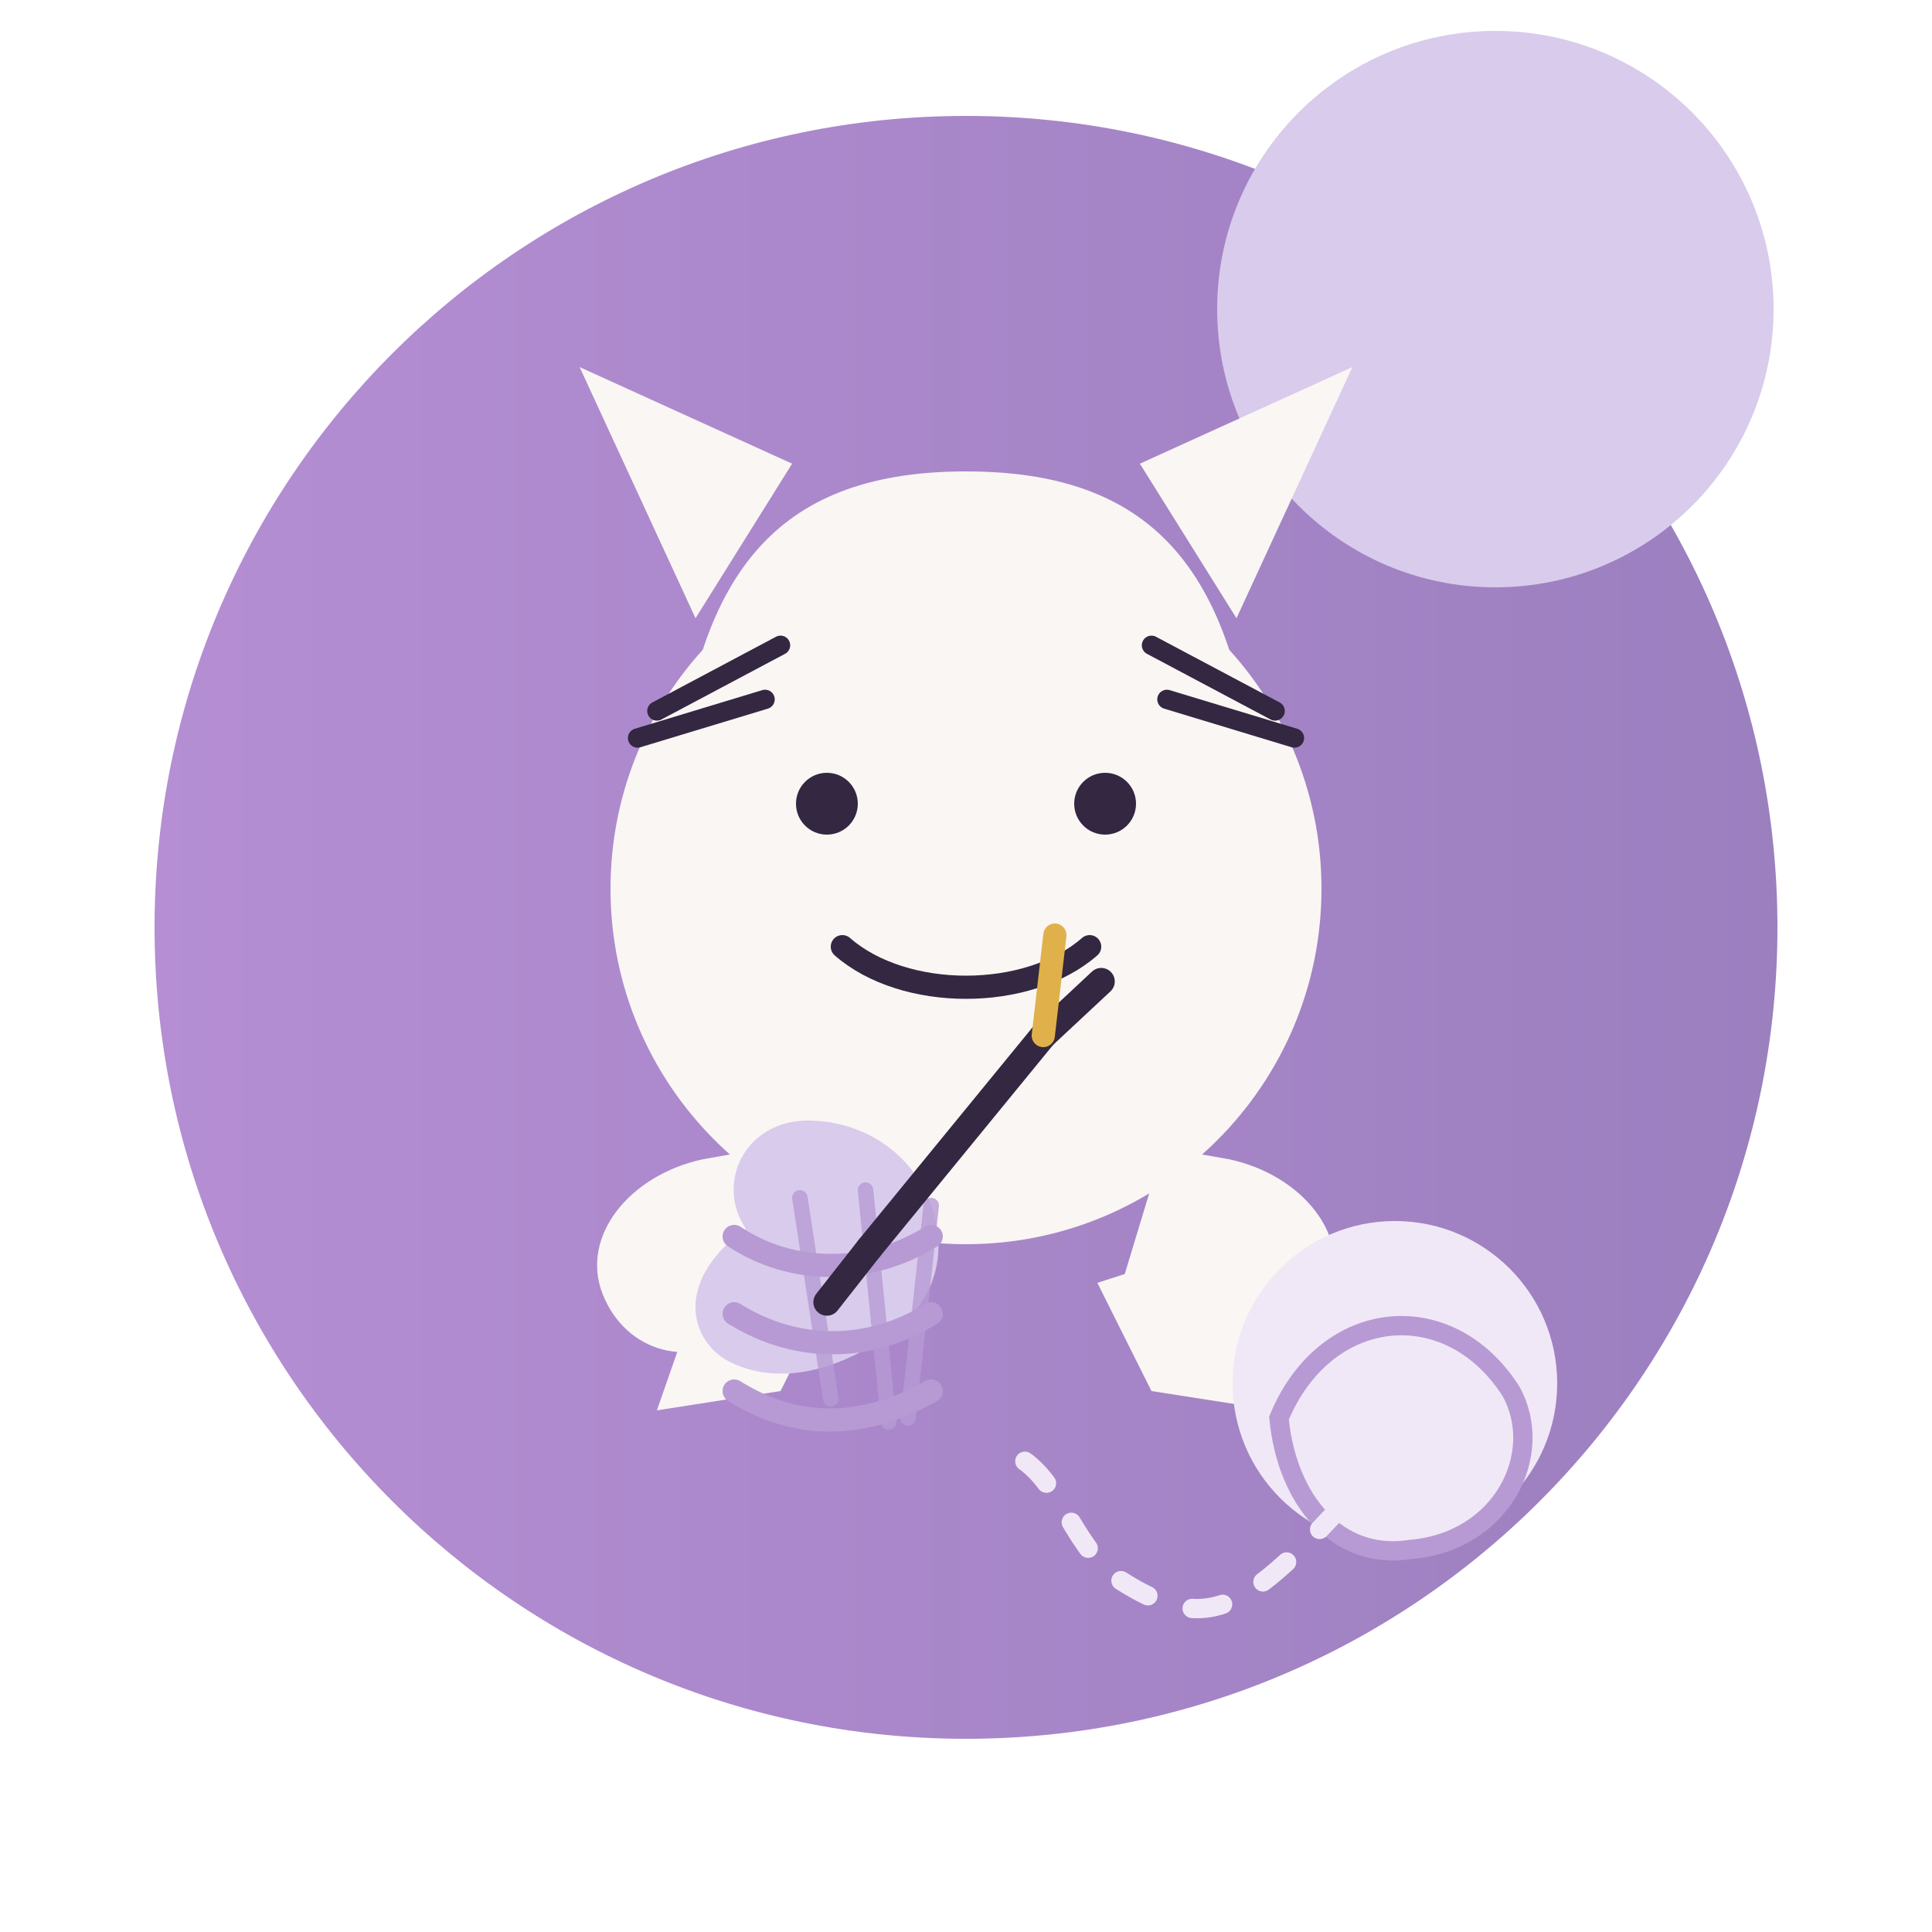
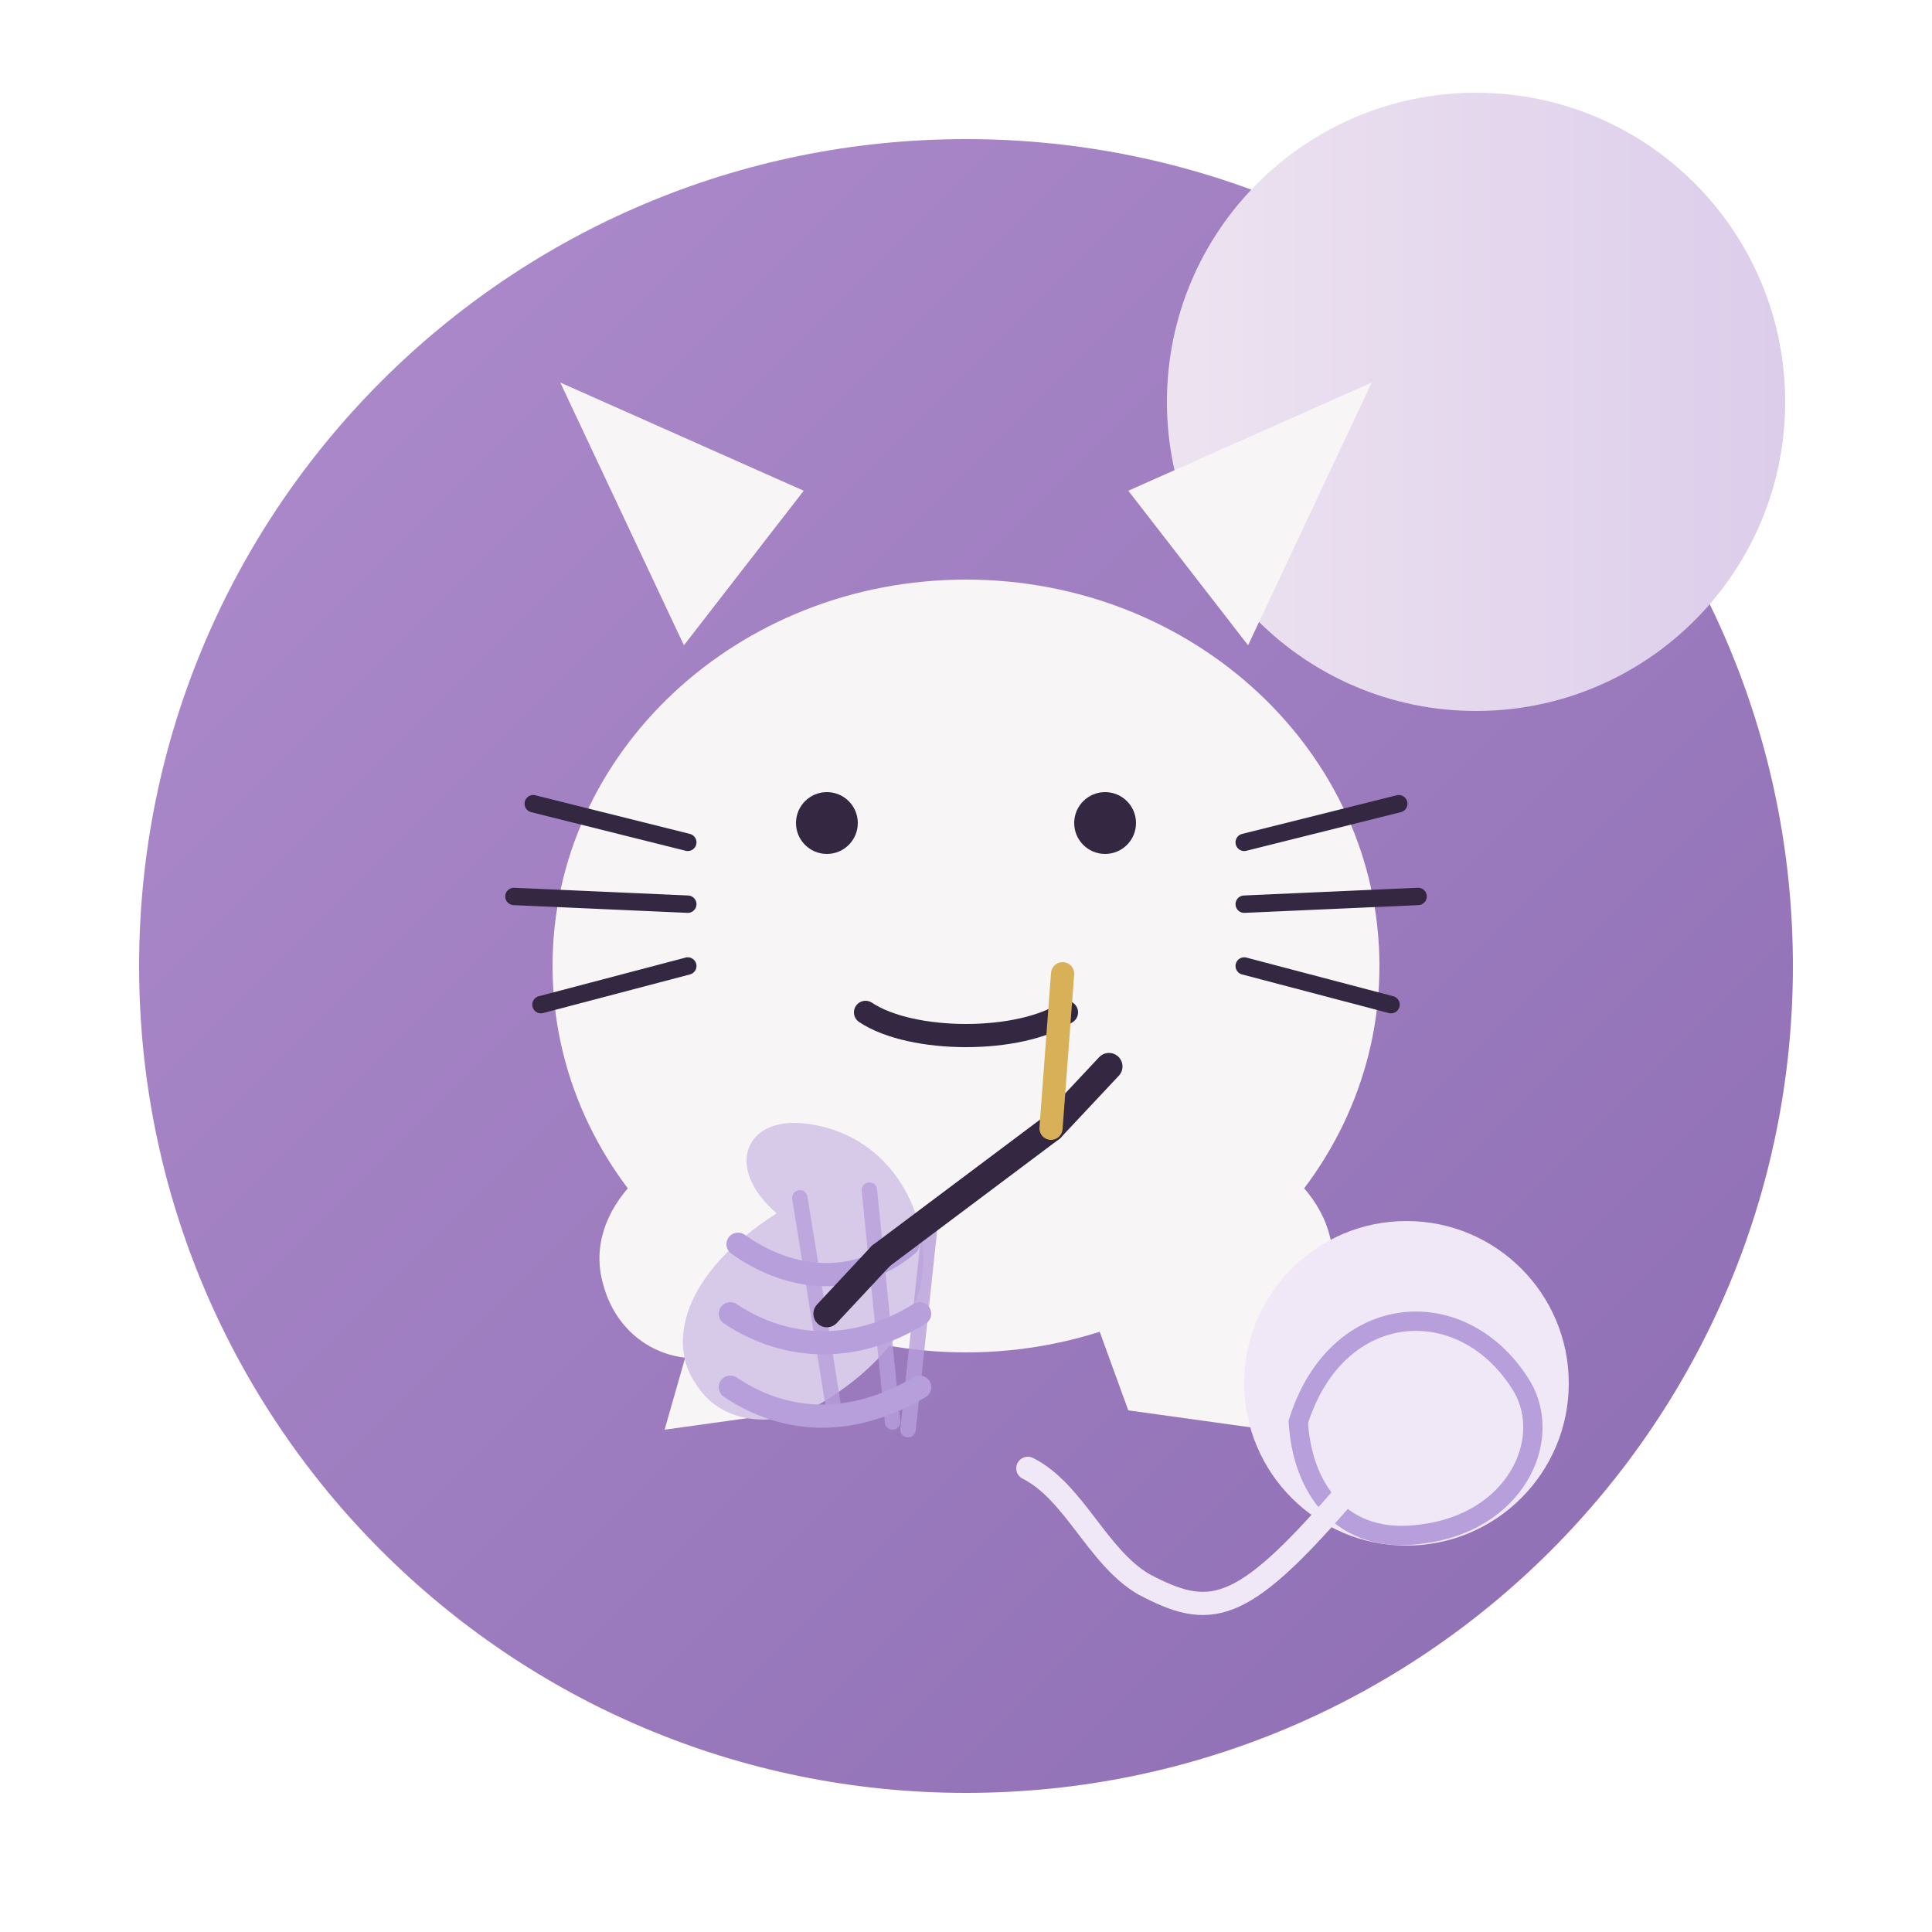
<svg xmlns="http://www.w3.org/2000/svg" viewBox="0 0 500 500" role="img" aria-labelledby="title desc">
-   <style>
-     .orelha { animation: orelha 4s ease-in-out infinite; transform-origin: center; }
-     .agulha { animation: agulha 1.1s ease-in-out infinite alternate; transform-origin: 50% 50%; }
-     .mao { animation: mao 1.1s ease-in-out infinite alternate; transform-origin: center; }
-     .novelo { animation: novelo 2.8s ease-in-out infinite; transform-origin: center; }
-     .linha { stroke-dasharray: 8 12; animation: linha 1.9s linear infinite; }
-     .pata { animation: pata 1.1s ease-in-out infinite alternate; transform-origin: center; }
-     @keyframes orelha { 0%,100% { transform: translateY(0); } 50% { transform: translateY(-3px); } }
-     @keyframes agulha { 0% { transform: rotate(-14deg) translate(-2px, 2px); } 100% { transform: rotate(18deg) translate(3px, -2px); } }
-     @keyframes mao { 0% { transform: translateY(0); } 100% { transform: translateY(-3px); } }
-     @keyframes novelo { 0%,100% { transform: rotate(0deg) translateY(0); } 50% { transform: rotate(8deg) translateY(-2px); } }
-     @keyframes linha { to { stroke-dashoffset: -40; } }
-     @keyframes pata { 0% { transform: translateX(0); } 100% { transform: translateX(2px); } }
-     @media (prefers-reduced-motion: reduce) {
-       .orelha, .agulha, .mao, .novelo, .linha, .pata { animation: none; }
-     }
-   </style>
  <defs>
-     <linearGradient id="bgGrad" x1="0" x2="1">
-       <stop offset="0%" stop-color="#B58ED3" />
-       <stop offset="100%" stop-color="#9B7FBF" />
+     <linearGradient id="gradRoxo" x1="0" x2="1" y1="0" y2="1">
+       <stop offset="0%" stop-color="#AE8CCC" />
+       <stop offset="100%" stop-color="#8D6DB3" />
+     </linearGradient>
+     <linearGradient id="gradClaro" x1="0" x2="1">
+       <stop offset="0%" stop-color="#EDE3F0" />
+       <stop offset="100%" stop-color="#DCCDEB" />
    </linearGradient>
  </defs>
-   <circle cx="250" cy="240" r="210" fill="url(#bgGrad)" />
-   <circle cx="387" cy="80" r="72" fill="#D9CBEC" />
-   <g class="orelha">
-     <path d="M180 160 L150 95 L205 120 Z" fill="#F9F6F4" />
-     <path d="M320 160 L350 95 L295 120 Z" fill="#F9F6F4" />
-   </g>
+   <circle cx="250" cy="250" r="214" fill="url(#gradRoxo)" />
+   <circle cx="382" cy="104" r="80" fill="url(#gradClaro)" />
  <g>
-     <circle cx="250" cy="230" r="92" fill="#F9F6F4" />
-     <path d="M175 205 C180 146 203 122 250 122 C297 122 320 146 325 205 L325 250 C325 276 301 298 250 298 C199 298 175 276 175 250 Z" fill="#F9F6F4" />
-     <circle cx="214" cy="208" r="8" fill="#332741" />
-     <circle cx="286" cy="208" r="8" fill="#332741" />
-     <path d="M218 245 C234 259 266 259 282 245" fill="none" stroke="#332741" stroke-width="6" stroke-linecap="round" />
-     <g fill="none" stroke="#332741" stroke-width="5" stroke-linecap="round">
-       <path d="M202 167 L170 184" />
-       <path d="M198 181 L165 191" />
-       <path d="M298 167 L330 184" />
-       <path d="M302 181 L335 191" />
+     <path d="M177 167 L145 99 L208 127 Z" fill="#F8F5F6" />
+     <path d="M323 167 L355 99 L292 127 Z" fill="#F8F5F6" />
+     <ellipse cx="250" cy="250" rx="107" ry="100" fill="#F8F5F6" />
+     <circle cx="214" cy="213" r="8" fill="#332741" />
+     <circle cx="286" cy="213" r="8" fill="#332741" />
+     <g fill="none" stroke="#332741" stroke-width="4.5" stroke-linecap="round">
+       <path d="M178 218 L138 208" />
+       <path d="M178 234 L133 232" />
+       <path d="M178 250 L140 260" />
+       <path d="M322 218 L362 208" />
+       <path d="M322 234 L367 232" />
+       <path d="M322 250 L360 260" />
+     </g>
+     <path d="M224 262 C236 270 264 270 276 262" fill="none" stroke="#332741" stroke-width="6" stroke-linecap="round" />
+     <path d="M200 290 C168 294 151 314 156 332 C160 348 176 356 192 349 L230 328 L222 287 Z" fill="#F8F5F6" />
+     <path d="M300 290 C332 294 349 314 344 332 C340 348 324 356 308 349 L270 328 L278 287 Z" fill="#F8F5F6" />
+     <path d="M184 328 L172 370 L208 365 L220 332 Z" fill="#F8F5F6" />
+     <path d="M316 328 L328 370 L292 365 L280 332 Z" fill="#F8F5F6" />
+     <g transform="translate(175 302)">
+       <path d="M26 12 C12 0 18 -14 35 -11 C54 -8 64 9 64 24 C64 39 52 53 36 62 C24 68 11 66 5 56 C-2 46 1 28 26 12 Z" fill="#D7C9E8" />
+       <g fill="none" stroke="#B69FDB" stroke-width="6" stroke-linecap="round">
+         <path d="M16 20 C30 30 47 31 60 20" />
+         <path d="M14 38 C29 48 47 48 63 38" />
+         <path d="M14 57 C29 67 46 67 63 57" />
+       </g>
+       <path d="M32 8 L41 64 M50 6 L56 66 M66 12 L60 68" fill="none" stroke="#B69FDB" stroke-width="4" stroke-linecap="round" opacity="0.8" />
+     </g>
+     <g>
+       <path d="M228 325 L272 292" fill="none" stroke="#332741" stroke-width="7" stroke-linecap="round" />
+       <path d="M272 292 L287 276" fill="none" stroke="#332741" stroke-width="7" stroke-linecap="round" />
+       <path d="M228 325 L214 340" fill="none" stroke="#332741" stroke-width="7" stroke-linecap="round" />
+       <path d="M272 292 L275 252" fill="none" stroke="#D8B057" stroke-width="6" stroke-linecap="round" />
+     </g>
+     <g>
+       <circle cx="364" cy="358" r="42" fill="#F0E8F6" />
+       <path d="M336 368 C346 336 379 334 394 359 C402 373 392 394 368 397 C347 400 337 385 336 368 Z" fill="none" stroke="#B69FDB" stroke-width="5" />
+       <path d="M347 388 C321 418 313 419 296 410 C284 403 278 386 266 380" fill="none" stroke="#F0E8F6" stroke-width="6" stroke-linecap="round" />
    </g>
  </g>
-   <g fill="#F9F6F4">
-     <path class="mao" d="M182 300 C163 304 150 320 156 335 C162 350 179 355 193 344 L209 330 L199 297 Z" />
-     <path class="mao" d="M318 300 C337 304 350 320 344 335 C338 350 321 355 307 344 L291 330 L301 297 Z" />
-   </g>
-   <g class="pata">
-     <path d="M185 322 L170 365 L202 360 L216 332 Z" fill="#F9F6F4" />
-     <path d="M315 322 L330 365 L298 360 L284 332 Z" fill="#F9F6F4" />
-   </g>
-   <g transform="translate(175 300)">
-     <path d="M18 18 C10 6 18 -10 34 -10 C48 -10 61 -2 66 12 C71 26 66 40 51 48 C38 56 24 58 13 52 C3 46 0 31 18 18 Z" fill="#D9CBEC" />
-     <path d="M15 20 C30 30 50 30 66 20 M15 40 C31 50 50 50 66 40 M15 60 C31 70 48 70 66 60" fill="none" stroke="#B79AD4" stroke-width="6" stroke-linecap="round" />
-     <path d="M32 10 L40 62 M49 8 L55 68 M66 12 L60 67" fill="none" stroke="#B79AD4" stroke-width="4" stroke-linecap="round" opacity="0.8" />
-   </g>
-   <g class="agulha">
-     <path d="M225 323 L270 268" stroke="#332741" stroke-width="7" stroke-linecap="round" />
-     <path d="M270 268 L285 254" stroke="#332741" stroke-width="7" stroke-linecap="round" />
-     <path d="M225 323 L214 337" stroke="#332741" stroke-width="7" stroke-linecap="round" />
-     <path d="M270 268 L273 242" stroke="#E0B14A" stroke-width="6" stroke-linecap="round" />
-   </g>
-   <g class="novelo">
-     <circle cx="361" cy="358" r="42" fill="#F0E8F6" />
-     <path d="M331 367 C343 338 375 335 391 360 C400 376 389 399 365 401 C346 404 333 388 331 367 Z" fill="none" stroke="#B79AD4" stroke-width="5" />
-     <path class="linha" d="M347 390 C322 417 312 423 290 409 C278 401 275 385 265 378" fill="none" stroke="#F0E8F6" stroke-width="5" stroke-linecap="round" />
-   </g>
</svg>
